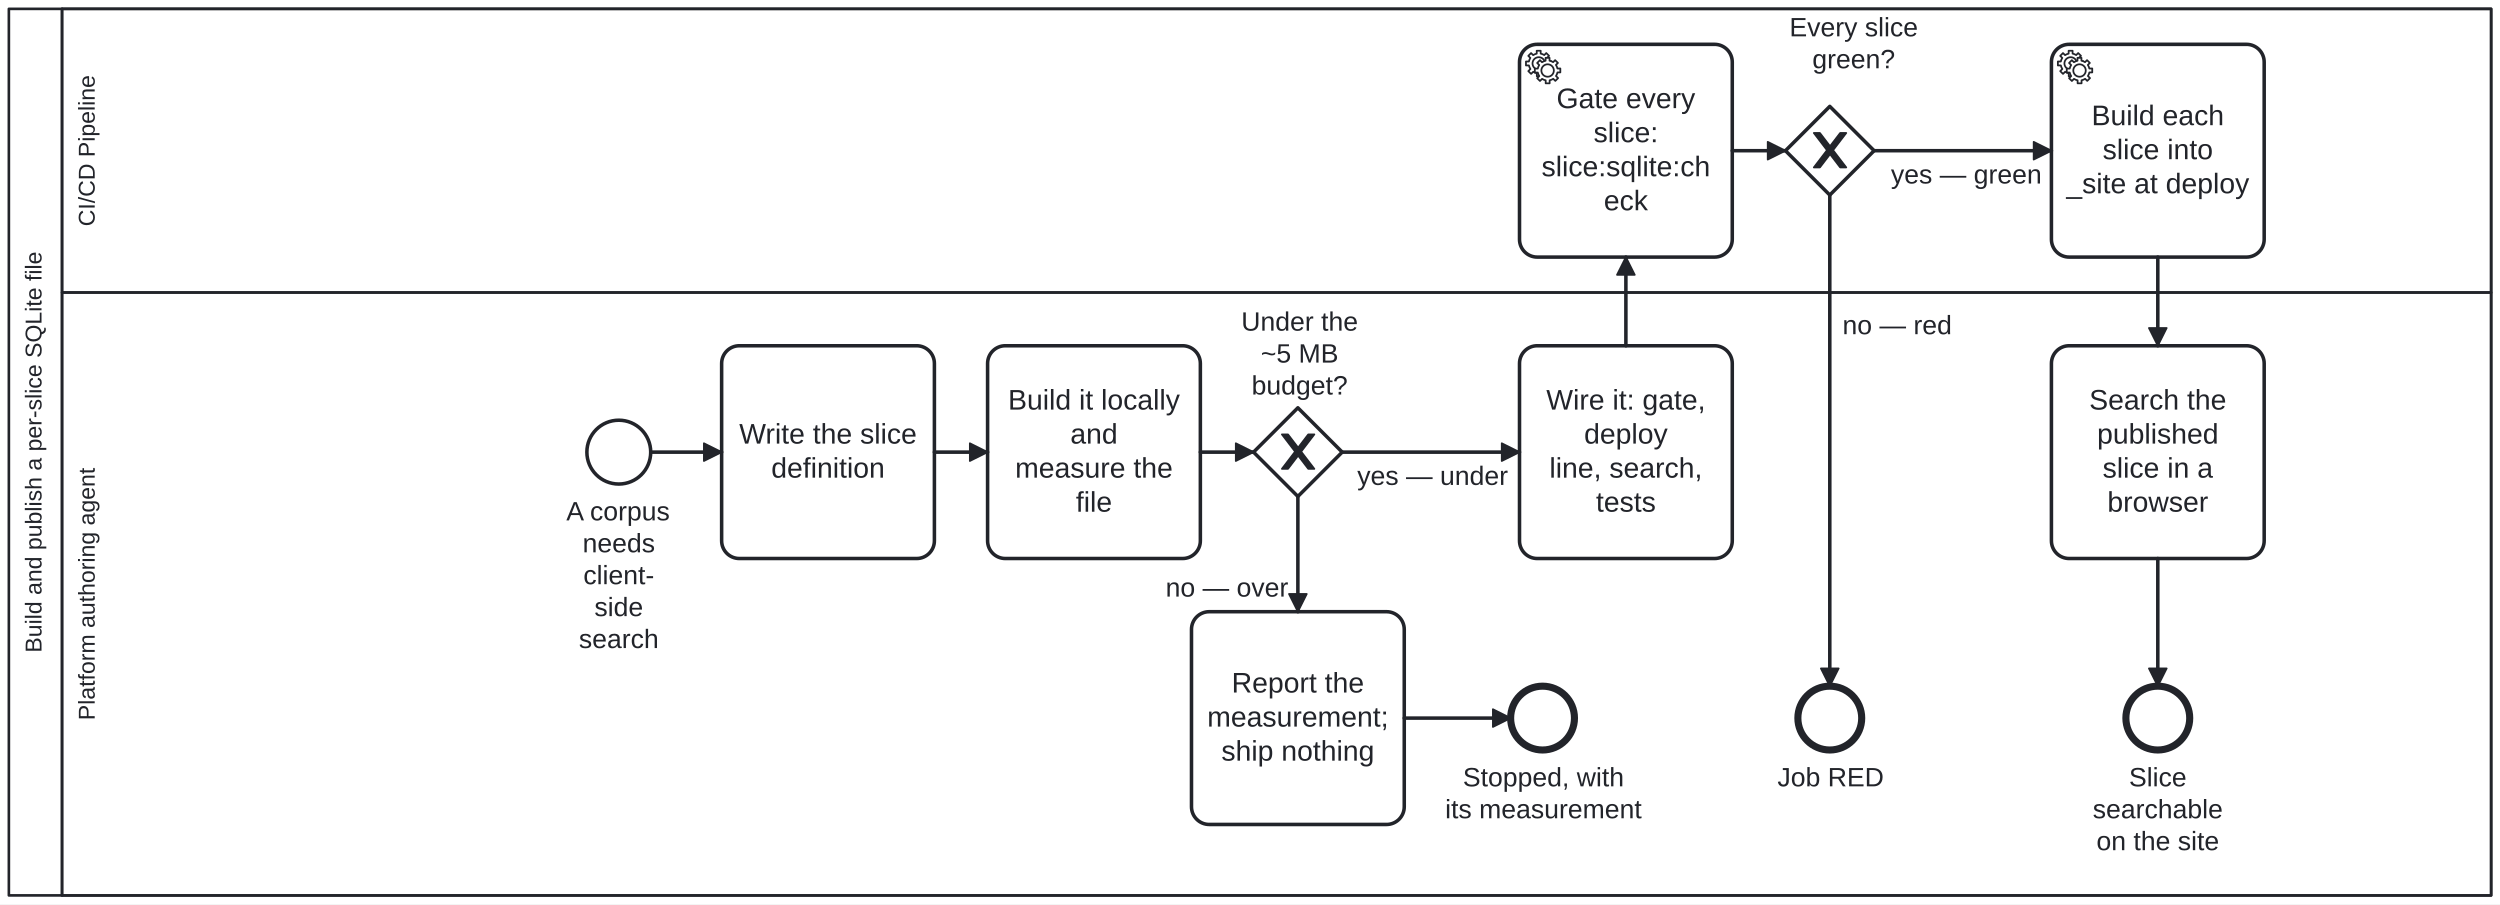
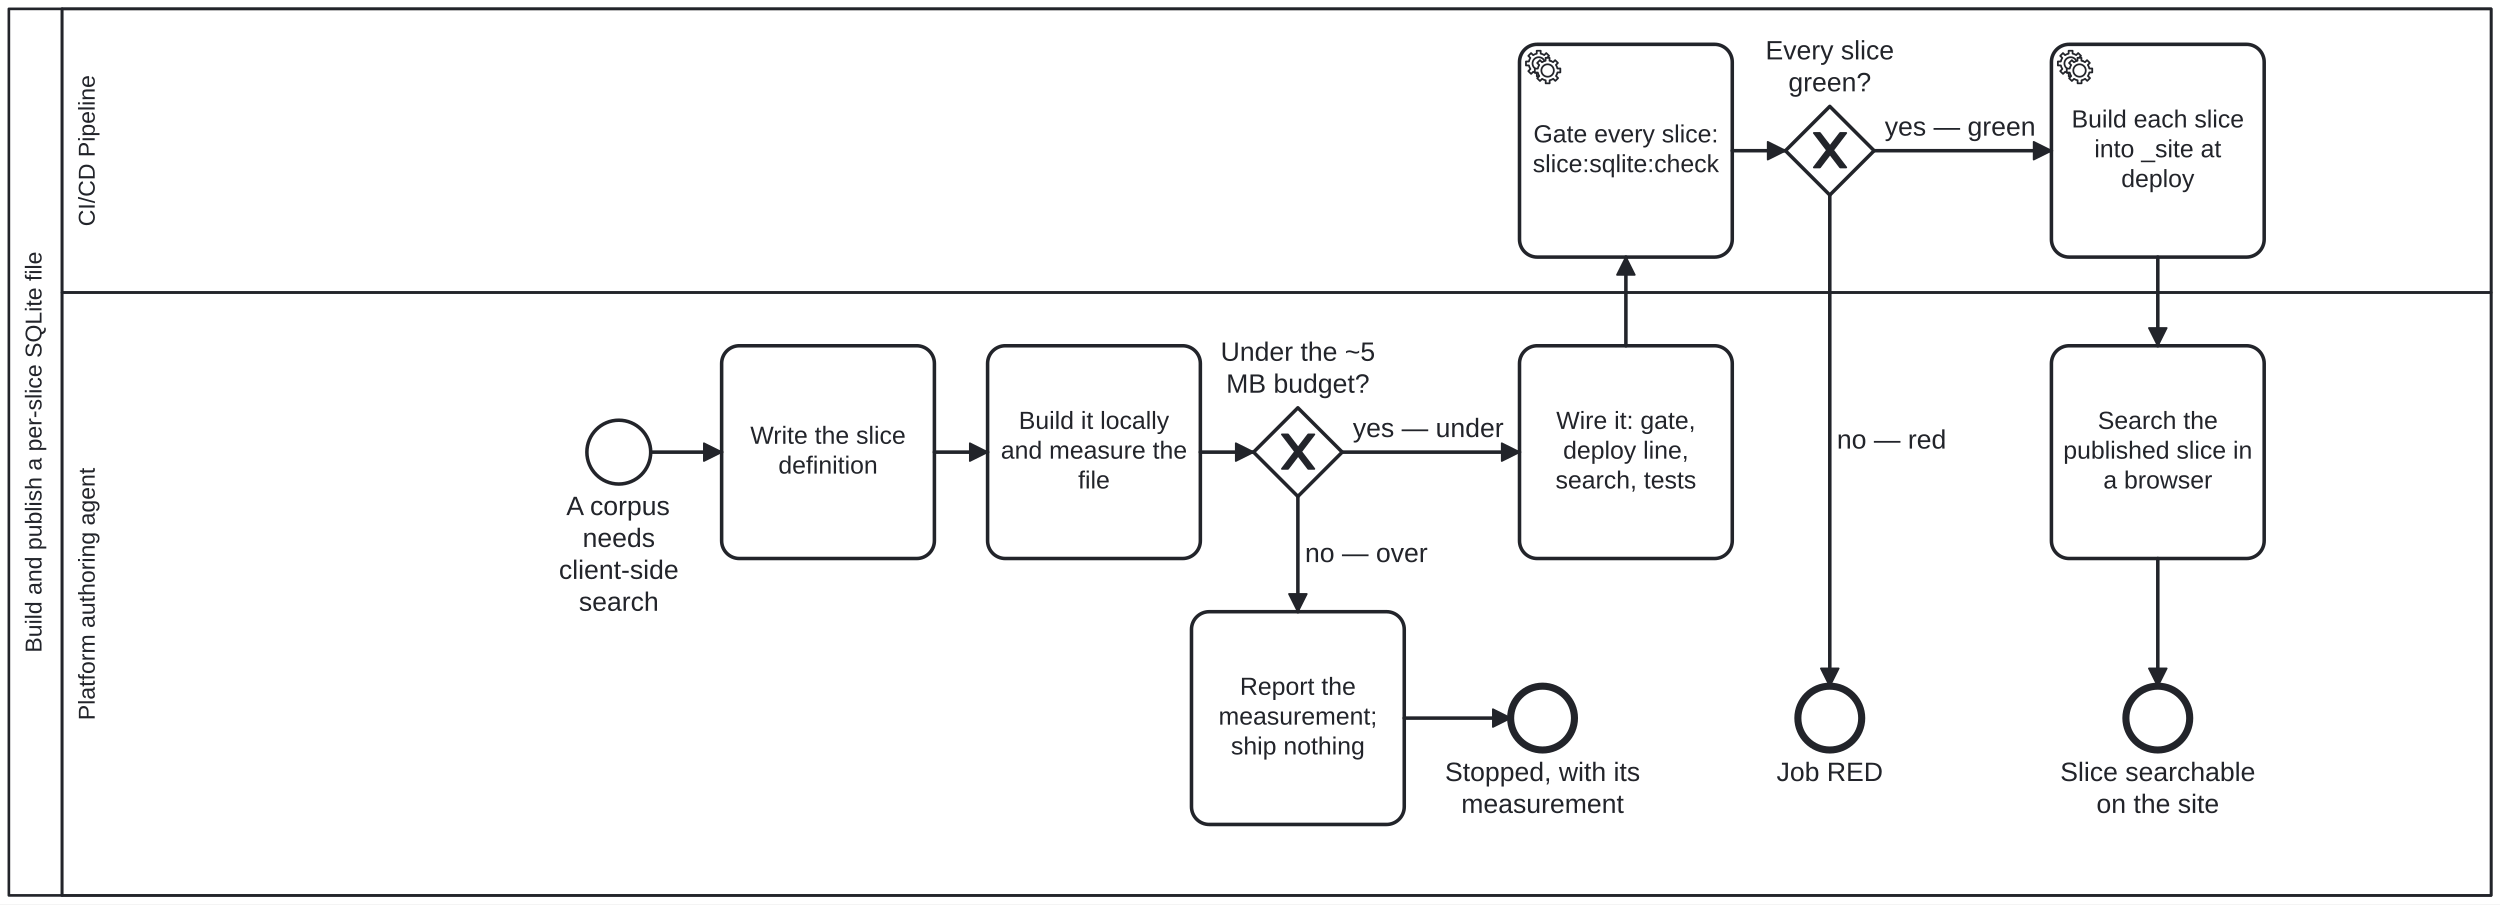
<svg xmlns="http://www.w3.org/2000/svg" width="100%" style="max-width:100%;height:auto" viewBox="155 75 1410 510" version="1.1">
  <rect x="155" y="75" width="1410" height="510" fill="#ffffff" />
  <g class="djs-group">
    <g class="djs-element djs-shape" data-element-id="Participant_Process_SliceSqlitePublish" style="display: block;" transform="matrix(1 0 0 1 160 80)">
      <g class="djs-visual">
        <rect x="0" y="0" width="1400" height="500" rx="0" ry="0" style="stroke-linecap: round; stroke-linejoin: round; stroke: rgb(34, 36, 42); stroke-width: 1.5px; fill: white; fill-opacity: 0.95;" />
        <path style="fill: none; stroke-linecap: round; stroke-linejoin: round; stroke: rgb(34, 36, 42); stroke-width: 1.5px;" d="M30,0L30,500" />
        <text lineHeight="1.05" class="djs-label" transform="matrix(-1.83697e-16 -1 1 -1.83697e-16 0 500)" style="font-family: Arial, sans-serif; font-size: 13px; font-weight: normal; fill: rgb(34, 36, 42);">
          <tspan x="136.91" y="18.413">Build and publish a per-slice SQLite file</tspan>
        </text>
      </g>
      <rect class="djs-hit djs-hit-all" x="0" y="0" width="1400" height="500" style="fill: none; stroke-opacity: 0; stroke: white; stroke-width: 15px;" />
    </g>
    <g class="djs-children">
      <g class="djs-group">
        <g class="djs-element djs-shape" data-element-id="Lane_Ci" style="display: block;" transform="matrix(1 0 0 1 190 80)">
          <g class="djs-visual">
            <rect x="0" y="0" width="1370" height="160" rx="0" ry="0" style="stroke-linecap: round; stroke-linejoin: round; stroke: rgb(34, 36, 42); stroke-width: 1.5px; fill: white; fill-opacity: 0.25;" />
            <text lineHeight="1.05" class="djs-label" transform="matrix(-1.83697e-16 -1 1 -1.83697e-16 0 160)" style="font-family: Arial, sans-serif; font-size: 13px; font-weight: normal; fill: rgb(34, 36, 42);">
              <tspan x="37.372" y="18.413">CI/CD Pipeline</tspan>
            </text>
          </g>
          <rect class="djs-hit djs-hit-all" x="0" y="0" width="1370" height="160" style="fill: none; stroke-opacity: 0; stroke: white; stroke-width: 15px;" />
        </g>
      </g>
      <g class="djs-group">
        <g class="djs-element djs-shape" data-element-id="Lane_Author" style="display: block;" transform="matrix(1 0 0 1 190 240)">
          <g class="djs-visual">
            <rect x="0" y="0" width="1370" height="340" rx="0" ry="0" style="stroke-linecap: round; stroke-linejoin: round; stroke: rgb(34, 36, 42); stroke-width: 1.5px; fill: white; fill-opacity: 0.25;" />
            <text lineHeight="1.05" class="djs-label" transform="matrix(-1.83697e-16 -1 1 -1.83697e-16 0 340)" style="font-family: Arial, sans-serif; font-size: 13px; font-weight: normal; fill: rgb(34, 36, 42);">
              <tspan x="98.817" y="18.413">Platform authoring agent</tspan>
            </text>
          </g>
          <rect class="djs-hit djs-hit-all" x="0" y="0" width="1370" height="340" style="fill: none; stroke-opacity: 0; stroke: white; stroke-width: 15px;" />
        </g>
      </g>
      <g class="djs-group">
        <g class="djs-element djs-shape" data-element-id="Start_Need" style="display: block;" transform="matrix(1 0 0 1 486 312)">
          <g class="djs-visual">
            <circle cx="18" cy="18" r="18" style="stroke-linecap: round; stroke-linejoin: round; stroke: rgb(34, 36, 42); stroke-width: 2px; fill: white; fill-opacity: 0.95;" />
          </g>
          <rect class="djs-hit djs-hit-all" x="0" y="0" width="36" height="36" style="fill: none; stroke-opacity: 0; stroke: white; stroke-width: 15px;" />
        </g>
      </g>
      <g class="djs-group">
-         <g class="djs-element djs-shape" data-element-id="Start_Need_label" style="display: block;" transform="matrix(1 0 0 1 470 355)">
-           <g class="djs-visual">
-             <text lineHeight="1.2" class="djs-label" style="font-family: Arial, sans-serif; font-size: 15px; font-weight: normal; fill: rgb(34, 36, 42);">
-               <tspan x="4.403" y="13.5">A corpus </tspan>
-               <tspan x="13.565" y="31.5">needs</tspan>
-               <tspan x="13.994" y="49.5">client-</tspan>
-               <tspan x="20.241" y="67.5">side </tspan>
-               <tspan x="11.489" y="85.5">search</tspan>
-             </text>
-           </g>
-           <rect class="djs-hit djs-hit-all" x="0" y="0" width="68" height="72" style="fill: none; stroke-opacity: 0; stroke: white; stroke-width: 15px;" />
+         <g class="djs-element djs-shape" data-element-id="Start_Need_label" style="display: block;" transform="matrix(1 0 0 1 450.2344 352)">
+           <g class="djs-visual">
+             <text lineHeight="1.2" class="djs-label" style="font-family: Arial, sans-serif; font-size: 15px; font-weight: normal; fill: rgb(34, 36, 42);">
+               <tspan x="24.168" y="13.5">A corpus</tspan>
+               <tspan x="33.331" y="31.5">needs</tspan>
+               <tspan x="20.001" y="49.5">client-side</tspan>
+               <tspan x="31.255" y="67.5">search</tspan>
+             </text>
+           </g>
+           <rect class="djs-hit djs-hit-all" x="0" y="0" width="107.531" height="72" style="fill: none; stroke-opacity: 0; stroke: white; stroke-width: 15px;" />
        </g>
      </g>
      <g class="djs-group">
        <g class="djs-element djs-shape" data-element-id="A_Define" style="display: block;" transform="matrix(1 0 0 1 562 270)">
          <g class="djs-visual">
            <rect x="0" y="0" width="120" height="120" rx="10" ry="10" style="stroke-linecap: round; stroke-linejoin: round; stroke: rgb(34, 36, 42); stroke-width: 2px; fill: white; fill-opacity: 0.95;" />
-             <text lineHeight="1.2" class="djs-label" style="font-family: Arial, sans-serif; font-size: 16px; font-weight: normal; fill: rgb(34, 36, 42);">
-               <tspan x="9.91" y="55.2">Write the slice</tspan>
-               <tspan x="27.977" y="74.4">definition</tspan>
+             <text lineHeight="1.2" class="djs-label" transform="translate(0 42.7)" style="font-family: Arial, sans-serif; font-size: 14px; font-weight: normal; fill: rgb(34, 36, 42);">
+               <tspan x="16.171" y="12.6">Write the slice</tspan>
+               <tspan x="31.979" y="29.4">definition</tspan>
            </text>
          </g>
          <rect class="djs-hit djs-hit-all" x="0" y="0" width="120" height="120" style="fill: none; stroke-opacity: 0; stroke: white; stroke-width: 15px;" />
        </g>
      </g>
      <g class="djs-group">
        <g class="djs-element djs-shape" data-element-id="A_Measure" style="display: block;" transform="matrix(1 0 0 1 712 270)">
          <g class="djs-visual">
            <rect x="0" y="0" width="120" height="120" rx="10" ry="10" style="stroke-linecap: round; stroke-linejoin: round; stroke: rgb(34, 36, 42); stroke-width: 2px; fill: white; fill-opacity: 0.95;" />
-             <text lineHeight="1.2" class="djs-label" style="font-family: Arial, sans-serif; font-size: 16px; font-weight: normal; fill: rgb(34, 36, 42);">
-               <tspan x="11.535" y="36">Build it locally</tspan>
-               <tspan x="46.652" y="55.2">and</tspan>
-               <tspan x="15.531" y="74.4">measure the </tspan>
-               <tspan x="49.773" y="93.6">file</tspan>
+             <text lineHeight="1.2" class="djs-label" transform="translate(0 34.3)" style="font-family: Arial, sans-serif; font-size: 14px; font-weight: normal; fill: rgb(34, 36, 42);">
+               <tspan x="17.593" y="12.6">Build it locally</tspan>
+               <tspan x="7.466" y="29.4">and measure the</tspan>
+               <tspan x="51.052" y="46.2">file</tspan>
            </text>
          </g>
          <rect class="djs-hit djs-hit-all" x="0" y="0" width="120" height="120" style="fill: none; stroke-opacity: 0; stroke: white; stroke-width: 15px;" />
        </g>
      </g>
      <g class="djs-group">
        <g class="djs-element djs-shape" data-element-id="GW_Budget" style="display: block;" transform="matrix(1 0 0 1 862 305)">
          <g class="djs-visual">
            <polygon points="25,0 50,25 25,50 0,25" style="stroke-linecap: round; stroke-linejoin: round; stroke: rgb(34, 36, 42); stroke-width: 2px; fill: white; fill-opacity: 0.95;" />
            <path d="m 16,15 7.429,9.714 -7.429,9.714 3.429,0 5.714,-7.464 5.714,7.464 3.429,0 -7.429,-9.714 7.429,-9.714 -3.429,0 -5.714,7.464 -5.714,-7.464 -3.429,0 z" style="fill: rgb(34, 36, 42); stroke-linecap: round; stroke-linejoin: round; stroke: rgb(34, 36, 42); stroke-width: 1px;" />
          </g>
          <rect class="djs-hit djs-hit-all" x="0" y="0" width="50" height="50" style="fill: none; stroke-opacity: 0; stroke: white; stroke-width: 15px;" />
        </g>
      </g>
      <g class="djs-group">
-         <g class="djs-element djs-shape" data-element-id="GW_Budget_label" style="display: block;" transform="matrix(1 0 0 1 855 248)">
-           <g class="djs-visual">
-             <text lineHeight="1.2" class="djs-label" style="font-family: Arial, sans-serif; font-size: 15px; font-weight: normal; fill: rgb(34, 36, 42);">
-               <tspan x="0.063" y="13.5">Under the</tspan>
-               <tspan x="11.115" y="31.5">~5 MB </tspan>
-               <tspan x="5.889" y="49.5">budget?</tspan>
-             </text>
-           </g>
-           <rect class="djs-hit djs-hit-all" x="0" y="0" width="66" height="54" style="fill: none; stroke-opacity: 0; stroke: white; stroke-width: 15px;" />
+         <g class="djs-element djs-shape" data-element-id="GW_Budget_label" style="display: block;" transform="matrix(1 0 0 1 823.4219 265)">
+           <g class="djs-visual">
+             <text lineHeight="1.2" class="djs-label" style="font-family: Arial, sans-serif; font-size: 15px; font-weight: normal; fill: rgb(34, 36, 42);">
+               <tspan x="20.006" y="13.5">Under the ~5</tspan>
+               <tspan x="23.134" y="31.5">MB budget?</tspan>
+             </text>
+           </g>
+           <rect class="djs-hit djs-hit-all" x="0" y="0" width="127.156" height="36" style="fill: none; stroke-opacity: 0; stroke: white; stroke-width: 15px;" />
        </g>
      </g>
      <g class="djs-group">
        <g class="djs-element djs-shape" data-element-id="A_Report" style="display: block;" transform="matrix(1 0 0 1 827 420)">
          <g class="djs-visual">
            <rect x="0" y="0" width="120" height="120" rx="10" ry="10" style="stroke-linecap: round; stroke-linejoin: round; stroke: rgb(34, 36, 42); stroke-width: 2px; fill: white; fill-opacity: 0.95;" />
-             <text lineHeight="1.2" class="djs-label" style="font-family: Arial, sans-serif; font-size: 16px; font-weight: normal; fill: rgb(34, 36, 42);">
-               <tspan x="22.645" y="45.6">Report the </tspan>
-               <tspan x="8.867" y="64.8">measurement;</tspan>
-               <tspan x="16.855" y="84">ship nothing</tspan>
+             <text lineHeight="1.2" class="djs-label" transform="translate(0 34.3)" style="font-family: Arial, sans-serif; font-size: 14px; font-weight: normal; fill: rgb(34, 36, 42);">
+               <tspan x="27.314" y="12.6">Report the</tspan>
+               <tspan x="15.259" y="29.4">measurement;</tspan>
+               <tspan x="22.249" y="46.2">ship nothing</tspan>
            </text>
          </g>
          <rect class="djs-hit djs-hit-all" x="0" y="0" width="120" height="120" style="fill: none; stroke-opacity: 0; stroke: white; stroke-width: 15px;" />
        </g>
      </g>
      <g class="djs-group">
        <g class="djs-element djs-shape" data-element-id="End_Stopped" style="display: block;" transform="matrix(1 0 0 1 1007 462)">
          <g class="djs-visual">
            <circle cx="18" cy="18" r="18" style="stroke-linecap: round; stroke-linejoin: round; stroke: rgb(34, 36, 42); stroke-width: 4px; fill: white; fill-opacity: 0.95;" />
          </g>
          <rect class="djs-hit djs-hit-all" x="0" y="0" width="36" height="36" style="fill: none; stroke-opacity: 0; stroke: white; stroke-width: 15px;" />
        </g>
      </g>
      <g class="djs-group">
-         <g class="djs-element djs-shape" data-element-id="End_Stopped_label" style="display: block;" transform="matrix(1 0 0 1 970 505)">
-           <g class="djs-visual">
-             <text lineHeight="1.2" class="djs-label" style="font-family: Arial, sans-serif; font-size: 15px; font-weight: normal; fill: rgb(34, 36, 42);">
-               <tspan x="10.053" y="13.5">Stopped, with</tspan>
-               <tspan x="0.063" y="31.5">its measurement</tspan>
-             </text>
-           </g>
-           <rect class="djs-hit djs-hit-all" x="0" y="0" width="111" height="36" style="fill: none; stroke-opacity: 0; stroke: white; stroke-width: 15px;" />
+         <g class="djs-element djs-shape" data-element-id="End_Stopped_label" style="display: block;" transform="matrix(1 0 0 1 949.9688 502)">
+           <g class="djs-visual">
+             <text lineHeight="1.2" class="djs-label" style="font-family: Arial, sans-serif; font-size: 15px; font-weight: normal; fill: rgb(34, 36, 42);">
+               <tspan x="20.001" y="13.5">Stopped, with its</tspan>
+               <tspan x="29.178" y="31.5">measurement</tspan>
+             </text>
+           </g>
+           <rect class="djs-hit djs-hit-all" x="0" y="0" width="150.062" height="36" style="fill: none; stroke-opacity: 0; stroke: white; stroke-width: 15px;" />
        </g>
      </g>
      <g class="djs-group">
        <g class="djs-element djs-shape" data-element-id="A_Wire" style="display: block;" transform="matrix(1 0 0 1 1012 270)">
          <g class="djs-visual">
            <rect x="0" y="0" width="120" height="120" rx="10" ry="10" style="stroke-linecap: round; stroke-linejoin: round; stroke: rgb(34, 36, 42); stroke-width: 2px; fill: white; fill-opacity: 0.95;" />
-             <text lineHeight="1.2" class="djs-label" style="font-family: Arial, sans-serif; font-size: 16px; font-weight: normal; fill: rgb(34, 36, 42);">
-               <tspan x="15.098" y="36">Wire it: gate, </tspan>
-               <tspan x="36.426" y="55.2">deploy</tspan>
-               <tspan x="16.867" y="74.4">line, search, </tspan>
-               <tspan x="43.105" y="93.6">tests</tspan>
+             <text lineHeight="1.2" class="djs-label" transform="translate(0 34.3)" style="font-family: Arial, sans-serif; font-size: 14px; font-weight: normal; fill: rgb(34, 36, 42);">
+               <tspan x="20.71" y="12.6">Wire it: gate,</tspan>
+               <tspan x="24.586" y="29.4">deploy line,</tspan>
+               <tspan x="20.317" y="46.2">search, tests</tspan>
            </text>
          </g>
          <rect class="djs-hit djs-hit-all" x="0" y="0" width="120" height="120" style="fill: none; stroke-opacity: 0; stroke: white; stroke-width: 15px;" />
        </g>
      </g>
      <g class="djs-group">
        <g class="djs-element djs-shape" data-element-id="A_Check" style="display: block;" transform="matrix(1 0 0 1 1012 100)">
          <g class="djs-visual">
            <rect x="0" y="0" width="120" height="120" rx="10" ry="10" style="stroke-linecap: round; stroke-linejoin: round; stroke: rgb(34, 36, 42); stroke-width: 2px; fill: white; fill-opacity: 0.95;" />
-             <text lineHeight="1.2" class="djs-label" style="font-family: Arial, sans-serif; font-size: 16px; font-weight: normal; fill: rgb(34, 36, 42);">
-               <tspan x="20.871" y="36">Gate every </tspan>
-               <tspan x="41.773" y="55.2">slice:</tspan>
-               <tspan x="12.426" y="74.4">slice:sqlite:ch</tspan>
-               <tspan x="47.551" y="93.6">eck</tspan>
+             <text lineHeight="1.2" class="djs-label" transform="translate(0 42.7)" style="font-family: Arial, sans-serif; font-size: 14px; font-weight: normal; fill: rgb(34, 36, 42);">
+               <tspan x="7.869" y="12.6">Gate every slice:</tspan>
+               <tspan x="7.479" y="29.4">slice:sqlite:check</tspan>
            </text>
            <circle cx="5" cy="5" r="5" transform="translate(6, 6)" style="stroke-linecap: round; stroke-linejoin: round; stroke: none; stroke-width: 2px; fill: white;" />
            <path d="m 12,18 v -1.713 c 0.352,-0.07 0.704,-0.178 1.048,-0.321 0.344,-0.145 0.666,-0.321 0.966,-0.521 l 1.194,1.18 1.567,-1.577 -1.195,-1.18 c 0.403,-0.614 0.683,-1.299 0.825,-2.018 l 1.622,-0.01 v -2.22 l -1.637,0.01 c -0.073,-0.352 -0.178,-0.7 -0.324,-1.044 -0.145,-0.344 -0.321,-0.664 -0.523,-0.962 l 1.131,-1.136 -1.583,-1.563 -1.13,1.136 c -0.614,-0.401 -1.303,-0.681 -2.023,-0.822 l 0.009,-1.619 h -2.241 l 0.004,1.631 c -0.354,0.074 -0.705,0.18 -1.05,0.324 -0.344,0.144 -0.665,0.321 -0.964,0.52 l -1.17,-1.158 -1.567,1.579 1.168,1.157 c -0.403,0.613 -0.683,1.298 -0.825,2.017 l -1.659,0.003 v 2.222 l 1.672,-0.006 c 0.073,0.351 0.18,0.702 0.324,1.045 0.145,0.344 0.321,0.664 0.523,0.961 l -1.199,1.197 1.584,1.56 1.196,-1.193 c 0.614,0.403 1.303,0.682 2.023,0.823 l 7.19e-4,1.699 h 2.227 z m 0.221,-3.996 c -1.789,0.75 -3.858,-0.093 -4.61,-1.874 -0.752,-1.783 0.091,-3.846 1.88,-4.596 1.788,-0.749 3.857,0.093 4.609,1.874 0.752,1.782 -0.091,3.846 -1.88,4.596 z" style="fill: white; stroke-linecap: round; stroke-linejoin: round; stroke: rgb(34, 36, 42); stroke-width: 1px;" />
            <circle cx="5" cy="5" r="5" transform="translate(11, 10)" style="stroke-linecap: round; stroke-linejoin: round; stroke: none; stroke-width: 2px; fill: white;" />
            <path d="m 17,22 v -1.713 c 0.352,-0.07 0.704,-0.178 1.048,-0.321 0.344,-0.145 0.666,-0.321 0.966,-0.521 l 1.194,1.18 1.567,-1.577 -1.195,-1.18 c 0.403,-0.614 0.683,-1.299 0.825,-2.018 l 1.622,-0.01 v -2.22 l -1.637,0.01 c -0.073,-0.352 -0.178,-0.7 -0.324,-1.044 -0.145,-0.344 -0.321,-0.664 -0.523,-0.962 l 1.131,-1.136 -1.583,-1.563 -1.13,1.136 c -0.614,-0.401 -1.303,-0.681 -2.023,-0.822 l 0.009,-1.619 h -2.241 l 0.004,1.631 c -0.354,0.074 -0.705,0.18 -1.05,0.324 -0.344,0.144 -0.665,0.321 -0.964,0.52 l -1.17,-1.158 -1.567,1.579 1.168,1.157 c -0.403,0.613 -0.683,1.298 -0.825,2.017 l -1.659,0.003 v 2.222 l 1.672,-0.006 c 0.073,0.351 0.18,0.702 0.324,1.045 0.145,0.344 0.321,0.664 0.523,0.961 l -1.199,1.197 1.584,1.56 1.196,-1.193 c 0.614,0.403 1.303,0.682 2.023,0.823 l 7.19e-4,1.699 h 2.227 z m 0.221,-3.996 c -1.789,0.75 -3.858,-0.093 -4.61,-1.874 -0.752,-1.783 0.091,-3.846 1.88,-4.596 1.788,-0.749 3.857,0.093 4.609,1.874 0.752,1.782 -0.091,3.846 -1.88,4.596 z" style="fill: white; stroke-linecap: round; stroke-linejoin: round; stroke: rgb(34, 36, 42); stroke-width: 1px;" />
          </g>
          <rect class="djs-hit djs-hit-all" x="0" y="0" width="120" height="120" style="fill: none; stroke-opacity: 0; stroke: white; stroke-width: 15px;" />
        </g>
      </g>
      <g class="djs-group">
        <g class="djs-element djs-shape" data-element-id="GW_Green" style="display: block;" transform="matrix(1 0 0 1 1162 135)">
          <g class="djs-visual">
            <polygon points="25,0 50,25 25,50 0,25" style="stroke-linecap: round; stroke-linejoin: round; stroke: rgb(34, 36, 42); stroke-width: 2px; fill: white; fill-opacity: 0.95;" />
            <path d="m 16,15 7.429,9.714 -7.429,9.714 3.429,0 5.714,-7.464 5.714,7.464 3.429,0 -7.429,-9.714 7.429,-9.714 -3.429,0 -5.714,7.464 -5.714,-7.464 -3.429,0 z" style="fill: rgb(34, 36, 42); stroke-linecap: round; stroke-linejoin: round; stroke: rgb(34, 36, 42); stroke-width: 1px;" />
          </g>
          <rect class="djs-hit djs-hit-all" x="0" y="0" width="50" height="50" style="fill: none; stroke-opacity: 0; stroke: white; stroke-width: 15px;" />
        </g>
      </g>
      <g class="djs-group">
-         <g class="djs-element djs-shape" data-element-id="GW_Green_label" style="display: block;" transform="matrix(1 0 0 1 1164 82)">
-           <g class="djs-visual">
-             <text lineHeight="1.2" class="djs-label" style="font-family: Arial, sans-serif; font-size: 15px; font-weight: normal; fill: rgb(34, 36, 42);">
-               <tspan x="0.241" y="13.5">Every slice</tspan>
-               <tspan x="13.147" y="31.5">green?</tspan>
-             </text>
-           </g>
-           <rect class="djs-hit djs-hit-all" x="0" y="0" width="73" height="36" style="fill: none; stroke-opacity: 0; stroke: white; stroke-width: 15px;" />
+         <g class="djs-element djs-shape" data-element-id="GW_Green_label" style="display: block;" transform="matrix(1 0 0 1 1130.734 95)">
+           <g class="djs-visual">
+             <text lineHeight="1.2" class="djs-label" style="font-family: Arial, sans-serif; font-size: 15px; font-weight: normal; fill: rgb(34, 36, 42);">
+               <tspan x="20.007" y="13.5">Every slice</tspan>
+               <tspan x="32.912" y="31.5">green?</tspan>
+             </text>
+           </g>
+           <rect class="djs-hit djs-hit-all" x="0" y="0" width="112.531" height="36" style="fill: none; stroke-opacity: 0; stroke: white; stroke-width: 15px;" />
        </g>
      </g>
      <g class="djs-group">
        <g class="djs-element djs-shape" data-element-id="End_Red" style="display: block;" transform="matrix(1 0 0 1 1169 462)">
          <g class="djs-visual">
            <circle cx="18" cy="18" r="18" style="stroke-linecap: round; stroke-linejoin: round; stroke: rgb(34, 36, 42); stroke-width: 4px; fill: white; fill-opacity: 0.95;" />
          </g>
          <rect class="djs-hit djs-hit-all" x="0" y="0" width="36" height="36" style="fill: none; stroke-opacity: 0; stroke: white; stroke-width: 15px;" />
        </g>
      </g>
      <g class="djs-group">
-         <g class="djs-element djs-shape" data-element-id="End_Red_label" style="display: block;" transform="matrix(1 0 0 1 1157 505)">
-           <g class="djs-visual">
-             <text lineHeight="1.2" class="djs-label" style="font-family: Arial, sans-serif; font-size: 15px; font-weight: normal; fill: rgb(34, 36, 42);">
-               <tspan x="0.489" y="13.5">Job RED</tspan>
-             </text>
-           </g>
-           <rect class="djs-hit djs-hit-all" x="0" y="0" width="61" height="18" style="fill: none; stroke-opacity: 0; stroke: white; stroke-width: 15px;" />
+         <g class="djs-element djs-shape" data-element-id="End_Red_label" style="display: block;" transform="matrix(1 0 0 1 1136.984 502)">
+           <g class="djs-visual">
+             <text lineHeight="1.2" class="djs-label" style="font-family: Arial, sans-serif; font-size: 15px; font-weight: normal; fill: rgb(34, 36, 42);">
+               <tspan x="20.005" y="13.5">Job RED</tspan>
+             </text>
+           </g>
+           <rect class="djs-hit djs-hit-all" x="0" y="0" width="100.031" height="18" style="fill: none; stroke-opacity: 0; stroke: white; stroke-width: 15px;" />
        </g>
      </g>
      <g class="djs-group">
        <g class="djs-element djs-shape" data-element-id="A_Deploy" style="display: block;" transform="matrix(1 0 0 1 1312 100)">
          <g class="djs-visual">
            <rect x="0" y="0" width="120" height="120" rx="10" ry="10" style="stroke-linecap: round; stroke-linejoin: round; stroke: rgb(34, 36, 42); stroke-width: 2px; fill: white; fill-opacity: 0.95;" />
-             <text lineHeight="1.2" class="djs-label" style="font-family: Arial, sans-serif; font-size: 16px; font-weight: normal; fill: rgb(34, 36, 42);">
-               <tspan x="22.641" y="45.6">Build each </tspan>
-               <tspan x="28.875" y="64.8">slice into</tspan>
-               <tspan x="8.41" y="84">_site at deploy</tspan>
+             <text lineHeight="1.2" class="djs-label" transform="translate(0 34.3)" style="font-family: Arial, sans-serif; font-size: 14px; font-weight: normal; fill: rgb(34, 36, 42);">
+               <tspan x="11.362" y="12.6">Build each slice</tspan>
+               <tspan x="24.2" y="29.4">into _site at</tspan>
+               <tspan x="39.373" y="46.2">deploy</tspan>
            </text>
            <circle cx="5" cy="5" r="5" transform="translate(6, 6)" style="stroke-linecap: round; stroke-linejoin: round; stroke: none; stroke-width: 2px; fill: white;" />
            <path d="m 12,18 v -1.713 c 0.352,-0.07 0.704,-0.178 1.048,-0.321 0.344,-0.145 0.666,-0.321 0.966,-0.521 l 1.194,1.18 1.567,-1.577 -1.195,-1.18 c 0.403,-0.614 0.683,-1.299 0.825,-2.018 l 1.622,-0.01 v -2.22 l -1.637,0.01 c -0.073,-0.352 -0.178,-0.7 -0.324,-1.044 -0.145,-0.344 -0.321,-0.664 -0.523,-0.962 l 1.131,-1.136 -1.583,-1.563 -1.13,1.136 c -0.614,-0.401 -1.303,-0.681 -2.023,-0.822 l 0.009,-1.619 h -2.241 l 0.004,1.631 c -0.354,0.074 -0.705,0.18 -1.05,0.324 -0.344,0.144 -0.665,0.321 -0.964,0.52 l -1.17,-1.158 -1.567,1.579 1.168,1.157 c -0.403,0.613 -0.683,1.298 -0.825,2.017 l -1.659,0.003 v 2.222 l 1.672,-0.006 c 0.073,0.351 0.18,0.702 0.324,1.045 0.145,0.344 0.321,0.664 0.523,0.961 l -1.199,1.197 1.584,1.56 1.196,-1.193 c 0.614,0.403 1.303,0.682 2.023,0.823 l 7.19e-4,1.699 h 2.227 z m 0.221,-3.996 c -1.789,0.75 -3.858,-0.093 -4.61,-1.874 -0.752,-1.783 0.091,-3.846 1.88,-4.596 1.788,-0.749 3.857,0.093 4.609,1.874 0.752,1.782 -0.091,3.846 -1.88,4.596 z" style="fill: white; stroke-linecap: round; stroke-linejoin: round; stroke: rgb(34, 36, 42); stroke-width: 1px;" />
            <circle cx="5" cy="5" r="5" transform="translate(11, 10)" style="stroke-linecap: round; stroke-linejoin: round; stroke: none; stroke-width: 2px; fill: white;" />
            <path d="m 17,22 v -1.713 c 0.352,-0.07 0.704,-0.178 1.048,-0.321 0.344,-0.145 0.666,-0.321 0.966,-0.521 l 1.194,1.18 1.567,-1.577 -1.195,-1.18 c 0.403,-0.614 0.683,-1.299 0.825,-2.018 l 1.622,-0.01 v -2.22 l -1.637,0.01 c -0.073,-0.352 -0.178,-0.7 -0.324,-1.044 -0.145,-0.344 -0.321,-0.664 -0.523,-0.962 l 1.131,-1.136 -1.583,-1.563 -1.13,1.136 c -0.614,-0.401 -1.303,-0.681 -2.023,-0.822 l 0.009,-1.619 h -2.241 l 0.004,1.631 c -0.354,0.074 -0.705,0.18 -1.05,0.324 -0.344,0.144 -0.665,0.321 -0.964,0.52 l -1.17,-1.158 -1.567,1.579 1.168,1.157 c -0.403,0.613 -0.683,1.298 -0.825,2.017 l -1.659,0.003 v 2.222 l 1.672,-0.006 c 0.073,0.351 0.18,0.702 0.324,1.045 0.145,0.344 0.321,0.664 0.523,0.961 l -1.199,1.197 1.584,1.56 1.196,-1.193 c 0.614,0.403 1.303,0.682 2.023,0.823 l 7.19e-4,1.699 h 2.227 z m 0.221,-3.996 c -1.789,0.75 -3.858,-0.093 -4.61,-1.874 -0.752,-1.783 0.091,-3.846 1.88,-4.596 1.788,-0.749 3.857,0.093 4.609,1.874 0.752,1.782 -0.091,3.846 -1.88,4.596 z" style="fill: white; stroke-linecap: round; stroke-linejoin: round; stroke: rgb(34, 36, 42); stroke-width: 1px;" />
          </g>
          <rect class="djs-hit djs-hit-all" x="0" y="0" width="120" height="120" style="fill: none; stroke-opacity: 0; stroke: white; stroke-width: 15px;" />
        </g>
      </g>
      <g class="djs-group">
        <g class="djs-element djs-shape" data-element-id="A_Verify" style="display: block;" transform="matrix(1 0 0 1 1312 270)">
          <g class="djs-visual">
            <rect x="0" y="0" width="120" height="120" rx="10" ry="10" style="stroke-linecap: round; stroke-linejoin: round; stroke: rgb(34, 36, 42); stroke-width: 2px; fill: white; fill-opacity: 0.95;" />
-             <text lineHeight="1.2" class="djs-label" style="font-family: Arial, sans-serif; font-size: 16px; font-weight: normal; fill: rgb(34, 36, 42);">
-               <tspan x="21.309" y="36">Search the </tspan>
-               <tspan x="25.75" y="55.2">published</tspan>
-               <tspan x="28.875" y="74.4">slice in a </tspan>
-               <tspan x="31.547" y="93.6">browser</tspan>
+             <text lineHeight="1.2" class="djs-label" transform="translate(0 34.3)" style="font-family: Arial, sans-serif; font-size: 14px; font-weight: normal; fill: rgb(34, 36, 42);">
+               <tspan x="26.145" y="12.6">Search the</tspan>
+               <tspan x="6.69" y="29.4">published slice in</tspan>
+               <tspan x="29.266" y="46.2">a browser</tspan>
            </text>
          </g>
          <rect class="djs-hit djs-hit-all" x="0" y="0" width="120" height="120" style="fill: none; stroke-opacity: 0; stroke: white; stroke-width: 15px;" />
        </g>
      </g>
      <g class="djs-group">
        <g class="djs-element djs-shape" data-element-id="End_Shipped" style="display: block;" transform="matrix(1 0 0 1 1354 462)">
          <g class="djs-visual">
            <circle cx="18" cy="18" r="18" style="stroke-linecap: round; stroke-linejoin: round; stroke: rgb(34, 36, 42); stroke-width: 4px; fill: white; fill-opacity: 0.95;" />
          </g>
          <rect class="djs-hit djs-hit-all" x="0" y="0" width="36" height="36" style="fill: none; stroke-opacity: 0; stroke: white; stroke-width: 15px;" />
        </g>
      </g>
      <g class="djs-group">
-         <g class="djs-element djs-shape" data-element-id="End_Shipped_label" style="display: block;" transform="matrix(1 0 0 1 1335 505)">
-           <g class="djs-visual">
-             <text lineHeight="1.2" class="djs-label" style="font-family: Arial, sans-serif; font-size: 15px; font-weight: normal; fill: rgb(34, 36, 42);">
-               <tspan x="20.744" y="13.5">Slice </tspan>
-               <tspan x="0.309" y="31.5">searchable</tspan>
-               <tspan x="2.393" y="49.5">on the site</tspan>
-             </text>
-           </g>
-           <rect class="djs-hit djs-hit-all" x="0" y="0" width="74" height="54" style="fill: none; stroke-opacity: 0; stroke: white; stroke-width: 15px;" />
+         <g class="djs-element djs-shape" data-element-id="End_Shipped_label" style="display: block;" transform="matrix(1 0 0 1 1296.969 502)">
+           <g class="djs-visual">
+             <text lineHeight="1.2" class="djs-label" style="font-family: Arial, sans-serif; font-size: 15px; font-weight: normal; fill: rgb(34, 36, 42);">
+               <tspan x="20.001" y="13.5">Slice searchable</tspan>
+               <tspan x="40.424" y="31.5">on the site</tspan>
+             </text>
+           </g>
+           <rect class="djs-hit djs-hit-all" x="0" y="0" width="150.062" height="36" style="fill: none; stroke-opacity: 0; stroke: white; stroke-width: 15px;" />
        </g>
      </g>
      <g class="djs-group">
        <g class="djs-element djs-connection" data-element-id="Flow_0" style="display: block;">
          <g class="djs-visual">
            <defs>
              <marker id="bpmn-marker-1" viewBox="0 0 20 20" refX="11" refY="10" markerWidth="10" markerHeight="10" orient="auto">
                <path d="M 1 5 L 11 10 L 1 15 Z" style="stroke-linecap: round; stroke-linejoin: round; stroke: rgb(34, 36, 42); stroke-width: 1px; fill: rgb(34, 36, 42);" />
              </marker>
            </defs>
            <path data-corner-radius="5" style="fill: none; stroke-linecap: round; stroke-linejoin: round; stroke: rgb(34, 36, 42); stroke-width: 2px; marker-end: url('#bpmn-marker-1');" d="M522,330L562,330" />
          </g>
          <path d="M522,330L562,330" class="djs-hit djs-hit-stroke" style="fill: none; stroke-opacity: 0; stroke: white; stroke-width: 15px;" />
        </g>
      </g>
      <g class="djs-group">
        <g class="djs-element djs-connection" data-element-id="Flow_1" style="display: block;">
          <g class="djs-visual">
            <defs>
              <marker id="bpmn-marker-2" viewBox="0 0 20 20" refX="11" refY="10" markerWidth="10" markerHeight="10" orient="auto">
                <path d="M 1 5 L 11 10 L 1 15 Z" style="stroke-linecap: round; stroke-linejoin: round; stroke: rgb(34, 36, 42); stroke-width: 1px; fill: rgb(34, 36, 42);" />
              </marker>
            </defs>
            <path data-corner-radius="5" style="fill: none; stroke-linecap: round; stroke-linejoin: round; stroke: rgb(34, 36, 42); stroke-width: 2px; marker-end: url('#bpmn-marker-2');" d="M682,330L712,330" />
          </g>
          <path d="M682,330L712,330" class="djs-hit djs-hit-stroke" style="fill: none; stroke-opacity: 0; stroke: white; stroke-width: 15px;" />
        </g>
      </g>
      <g class="djs-group">
        <g class="djs-element djs-connection" data-element-id="Flow_2" style="display: block;">
          <g class="djs-visual">
            <defs>
              <marker id="bpmn-marker-3" viewBox="0 0 20 20" refX="11" refY="10" markerWidth="10" markerHeight="10" orient="auto">
                <path d="M 1 5 L 11 10 L 1 15 Z" style="stroke-linecap: round; stroke-linejoin: round; stroke: rgb(34, 36, 42); stroke-width: 1px; fill: rgb(34, 36, 42);" />
              </marker>
            </defs>
            <path data-corner-radius="5" style="fill: none; stroke-linecap: round; stroke-linejoin: round; stroke: rgb(34, 36, 42); stroke-width: 2px; marker-end: url('#bpmn-marker-3');" d="M832,330L862,330" />
          </g>
          <path d="M832,330L862,330" class="djs-hit djs-hit-stroke" style="fill: none; stroke-opacity: 0; stroke: white; stroke-width: 15px;" />
        </g>
      </g>
      <g class="djs-group">
        <g class="djs-element djs-connection" data-element-id="Flow_3" style="display: block;">
          <g class="djs-visual">
            <defs>
              <marker id="bpmn-marker-4" viewBox="0 0 20 20" refX="11" refY="10" markerWidth="10" markerHeight="10" orient="auto">
                <path d="M 1 5 L 11 10 L 1 15 Z" style="stroke-linecap: round; stroke-linejoin: round; stroke: rgb(34, 36, 42); stroke-width: 1px; fill: rgb(34, 36, 42);" />
              </marker>
            </defs>
            <path data-corner-radius="5" style="fill: none; stroke-linecap: round; stroke-linejoin: round; stroke: rgb(34, 36, 42); stroke-width: 2px; marker-end: url('#bpmn-marker-4');" d="M912,330L1012,330" />
          </g>
          <path d="M912,330L1012,330" class="djs-hit djs-hit-stroke" style="fill: none; stroke-opacity: 0; stroke: white; stroke-width: 15px;" />
        </g>
      </g>
      <g class="djs-group">
-         <g class="djs-element djs-shape" data-element-id="Flow_3_label" style="display: block;" transform="matrix(1 0 0 1 920 335)">
-           <g class="djs-visual">
-             <text lineHeight="1.2" class="djs-label" style="font-family: Arial, sans-serif; font-size: 15px; font-weight: normal; fill: rgb(34, 36, 42);">
-               <tspan x="0.479" y="13.5">yes — under</tspan>
-             </text>
-           </g>
-           <rect class="djs-hit djs-hit-all" x="0" y="0" width="86" height="18" style="fill: none; stroke-opacity: 0; stroke: white; stroke-width: 15px;" />
+         <g class="djs-element djs-shape" data-element-id="Flow_3_label" style="display: block;" transform="matrix(1 0 0 1 898 308)">
+           <g class="djs-visual">
+             <text lineHeight="1.2" class="djs-label" style="font-family: Arial, sans-serif; font-size: 15px; font-weight: normal; fill: rgb(34, 36, 42);">
+               <tspan x="20.003" y="13.5">yes — under</tspan>
+             </text>
+           </g>
+           <rect class="djs-hit djs-hit-all" x="0" y="0" width="125.047" height="18" style="fill: none; stroke-opacity: 0; stroke: white; stroke-width: 15px;" />
        </g>
      </g>
      <g class="djs-group">
        <g class="djs-element djs-connection" data-element-id="Flow_4" style="display: block;">
          <g class="djs-visual">
            <defs>
              <marker id="bpmn-marker-5" viewBox="0 0 20 20" refX="11" refY="10" markerWidth="10" markerHeight="10" orient="auto">
                <path d="M 1 5 L 11 10 L 1 15 Z" style="stroke-linecap: round; stroke-linejoin: round; stroke: rgb(34, 36, 42); stroke-width: 1px; fill: rgb(34, 36, 42);" />
              </marker>
            </defs>
            <path data-corner-radius="5" style="fill: none; stroke-linecap: round; stroke-linejoin: round; stroke: rgb(34, 36, 42); stroke-width: 2px; marker-end: url('#bpmn-marker-5');" d="M887,355L887,420" />
          </g>
          <path d="M887,355L887,420" class="djs-hit djs-hit-stroke" style="fill: none; stroke-opacity: 0; stroke: white; stroke-width: 15px;" />
        </g>
      </g>
      <g class="djs-group">
-         <g class="djs-element djs-shape" data-element-id="Flow_4_label" style="display: block;" transform="matrix(1 0 0 1 812 398)">
-           <g class="djs-visual">
-             <text lineHeight="1.2" class="djs-label" style="font-family: Arial, sans-serif; font-size: 15px; font-weight: normal; fill: rgb(34, 36, 42);">
-               <tspan x="0.4" y="13.5">no — over</tspan>
-             </text>
-           </g>
-           <rect class="djs-hit djs-hit-all" x="0" y="0" width="70" height="18" style="fill: none; stroke-opacity: 0; stroke: white; stroke-width: 15px;" />
+         <g class="djs-element djs-shape" data-element-id="Flow_4_label" style="display: block;" transform="matrix(1 0 0 1 871 378.5)">
+           <g class="djs-visual">
+             <text lineHeight="1.2" class="djs-label" style="font-family: Arial, sans-serif; font-size: 15px; font-weight: normal; fill: rgb(34, 36, 42);">
+               <tspan x="20.002" y="13.5">no — over</tspan>
+             </text>
+           </g>
+           <rect class="djs-hit djs-hit-all" x="0" y="0" width="109.203" height="18" style="fill: none; stroke-opacity: 0; stroke: white; stroke-width: 15px;" />
        </g>
      </g>
      <g class="djs-group">
        <g class="djs-element djs-connection" data-element-id="Flow_5" style="display: block;">
          <g class="djs-visual">
            <defs>
              <marker id="bpmn-marker-6" viewBox="0 0 20 20" refX="11" refY="10" markerWidth="10" markerHeight="10" orient="auto">
                <path d="M 1 5 L 11 10 L 1 15 Z" style="stroke-linecap: round; stroke-linejoin: round; stroke: rgb(34, 36, 42); stroke-width: 1px; fill: rgb(34, 36, 42);" />
              </marker>
            </defs>
            <path data-corner-radius="5" style="fill: none; stroke-linecap: round; stroke-linejoin: round; stroke: rgb(34, 36, 42); stroke-width: 2px; marker-end: url('#bpmn-marker-6');" d="M947,480L1007,480" />
          </g>
          <path d="M947,480L1007,480" class="djs-hit djs-hit-stroke" style="fill: none; stroke-opacity: 0; stroke: white; stroke-width: 15px;" />
        </g>
      </g>
      <g class="djs-group">
        <g class="djs-element djs-connection" data-element-id="Flow_6" style="display: block;">
          <g class="djs-visual">
            <defs>
              <marker id="bpmn-marker-7" viewBox="0 0 20 20" refX="11" refY="10" markerWidth="10" markerHeight="10" orient="auto">
                <path d="M 1 5 L 11 10 L 1 15 Z" style="stroke-linecap: round; stroke-linejoin: round; stroke: rgb(34, 36, 42); stroke-width: 1px; fill: rgb(34, 36, 42);" />
              </marker>
            </defs>
            <path data-corner-radius="5" style="fill: none; stroke-linecap: round; stroke-linejoin: round; stroke: rgb(34, 36, 42); stroke-width: 2px; marker-end: url('#bpmn-marker-7');" d="M1072,270L1072,220" />
          </g>
          <path d="M1072,270L1072,220" class="djs-hit djs-hit-stroke" style="fill: none; stroke-opacity: 0; stroke: white; stroke-width: 15px;" />
        </g>
      </g>
      <g class="djs-group">
        <g class="djs-element djs-connection" data-element-id="Flow_7" style="display: block;">
          <g class="djs-visual">
            <defs>
              <marker id="bpmn-marker-8" viewBox="0 0 20 20" refX="11" refY="10" markerWidth="10" markerHeight="10" orient="auto">
                <path d="M 1 5 L 11 10 L 1 15 Z" style="stroke-linecap: round; stroke-linejoin: round; stroke: rgb(34, 36, 42); stroke-width: 1px; fill: rgb(34, 36, 42);" />
              </marker>
            </defs>
            <path data-corner-radius="5" style="fill: none; stroke-linecap: round; stroke-linejoin: round; stroke: rgb(34, 36, 42); stroke-width: 2px; marker-end: url('#bpmn-marker-8');" d="M1132,160L1162,160" />
          </g>
          <path d="M1132,160L1162,160" class="djs-hit djs-hit-stroke" style="fill: none; stroke-opacity: 0; stroke: white; stroke-width: 15px;" />
        </g>
      </g>
      <g class="djs-group">
        <g class="djs-element djs-connection" data-element-id="Flow_8" style="display: block;">
          <g class="djs-visual">
            <defs>
              <marker id="bpmn-marker-9" viewBox="0 0 20 20" refX="11" refY="10" markerWidth="10" markerHeight="10" orient="auto">
                <path d="M 1 5 L 11 10 L 1 15 Z" style="stroke-linecap: round; stroke-linejoin: round; stroke: rgb(34, 36, 42); stroke-width: 1px; fill: rgb(34, 36, 42);" />
              </marker>
            </defs>
            <path data-corner-radius="5" style="fill: none; stroke-linecap: round; stroke-linejoin: round; stroke: rgb(34, 36, 42); stroke-width: 2px; marker-end: url('#bpmn-marker-9');" d="M1212,160L1312,160" />
          </g>
          <path d="M1212,160L1312,160" class="djs-hit djs-hit-stroke" style="fill: none; stroke-opacity: 0; stroke: white; stroke-width: 15px;" />
        </g>
      </g>
      <g class="djs-group">
-         <g class="djs-element djs-shape" data-element-id="Flow_8_label" style="display: block;" transform="matrix(1 0 0 1 1221 165)">
-           <g class="djs-visual">
-             <text lineHeight="1.2" class="djs-label" style="font-family: Arial, sans-serif; font-size: 15px; font-weight: normal; fill: rgb(34, 36, 42);">
-               <tspan x="0.479" y="13.5">yes — green</tspan>
-             </text>
-           </g>
-           <rect class="djs-hit djs-hit-all" x="0" y="0" width="86" height="18" style="fill: none; stroke-opacity: 0; stroke: white; stroke-width: 15px;" />
+         <g class="djs-element djs-shape" data-element-id="Flow_8_label" style="display: block;" transform="matrix(1 0 0 1 1198 138)">
+           <g class="djs-visual">
+             <text lineHeight="1.2" class="djs-label" style="font-family: Arial, sans-serif; font-size: 15px; font-weight: normal; fill: rgb(34, 36, 42);">
+               <tspan x="20.003" y="13.5">yes — green</tspan>
+             </text>
+           </g>
+           <rect class="djs-hit djs-hit-all" x="0" y="0" width="125.047" height="18" style="fill: none; stroke-opacity: 0; stroke: white; stroke-width: 15px;" />
        </g>
      </g>
      <g class="djs-group">
        <g class="djs-element djs-connection" data-element-id="Flow_9" style="display: block;">
          <g class="djs-visual">
            <defs>
              <marker id="bpmn-marker-10" viewBox="0 0 20 20" refX="11" refY="10" markerWidth="10" markerHeight="10" orient="auto">
                <path d="M 1 5 L 11 10 L 1 15 Z" style="stroke-linecap: round; stroke-linejoin: round; stroke: rgb(34, 36, 42); stroke-width: 1px; fill: rgb(34, 36, 42);" />
              </marker>
            </defs>
            <path data-corner-radius="5" style="fill: none; stroke-linecap: round; stroke-linejoin: round; stroke: rgb(34, 36, 42); stroke-width: 2px; marker-end: url('#bpmn-marker-10');" d="M1187,185L1187,462" />
          </g>
          <path d="M1187,185L1187,462" class="djs-hit djs-hit-stroke" style="fill: none; stroke-opacity: 0; stroke: white; stroke-width: 15px;" />
        </g>
      </g>
      <g class="djs-group">
-         <g class="djs-element djs-shape" data-element-id="Flow_9_label" style="display: block;" transform="matrix(1 0 0 1 1194 250)">
-           <g class="djs-visual">
-             <text lineHeight="1.2" class="djs-label" style="font-family: Arial, sans-serif; font-size: 15px; font-weight: normal; fill: rgb(34, 36, 42);">
-               <tspan x="0.15" y="13.5">no — red</tspan>
-             </text>
-           </g>
-           <rect class="djs-hit djs-hit-all" x="0" y="0" width="62" height="18" style="fill: none; stroke-opacity: 0; stroke: white; stroke-width: 15px;" />
+         <g class="djs-element djs-shape" data-element-id="Flow_9_label" style="display: block;" transform="matrix(1 0 0 1 1171 314.5)">
+           <g class="djs-visual">
+             <text lineHeight="1.2" class="djs-label" style="font-family: Arial, sans-serif; font-size: 15px; font-weight: normal; fill: rgb(34, 36, 42);">
+               <tspan x="20.002" y="13.5">no — red</tspan>
+             </text>
+           </g>
+           <rect class="djs-hit djs-hit-all" x="0" y="0" width="101.703" height="18" style="fill: none; stroke-opacity: 0; stroke: white; stroke-width: 15px;" />
        </g>
      </g>
      <g class="djs-group">
        <g class="djs-element djs-connection" data-element-id="Flow_10" style="display: block;">
          <g class="djs-visual">
            <defs>
              <marker id="bpmn-marker-11" viewBox="0 0 20 20" refX="11" refY="10" markerWidth="10" markerHeight="10" orient="auto">
                <path d="M 1 5 L 11 10 L 1 15 Z" style="stroke-linecap: round; stroke-linejoin: round; stroke: rgb(34, 36, 42); stroke-width: 1px; fill: rgb(34, 36, 42);" />
              </marker>
            </defs>
            <path data-corner-radius="5" style="fill: none; stroke-linecap: round; stroke-linejoin: round; stroke: rgb(34, 36, 42); stroke-width: 2px; marker-end: url('#bpmn-marker-11');" d="M1372,220L1372,270" />
          </g>
          <path d="M1372,220L1372,270" class="djs-hit djs-hit-stroke" style="fill: none; stroke-opacity: 0; stroke: white; stroke-width: 15px;" />
        </g>
      </g>
      <g class="djs-group">
        <g class="djs-element djs-connection" data-element-id="Flow_11" style="display: block;">
          <g class="djs-visual">
            <defs>
              <marker id="bpmn-marker-12" viewBox="0 0 20 20" refX="11" refY="10" markerWidth="10" markerHeight="10" orient="auto">
                <path d="M 1 5 L 11 10 L 1 15 Z" style="stroke-linecap: round; stroke-linejoin: round; stroke: rgb(34, 36, 42); stroke-width: 1px; fill: rgb(34, 36, 42);" />
              </marker>
            </defs>
            <path data-corner-radius="5" style="fill: none; stroke-linecap: round; stroke-linejoin: round; stroke: rgb(34, 36, 42); stroke-width: 2px; marker-end: url('#bpmn-marker-12');" d="M1372,390L1372,462" />
          </g>
          <path d="M1372,390L1372,462" class="djs-hit djs-hit-stroke" style="fill: none; stroke-opacity: 0; stroke: white; stroke-width: 15px;" />
        </g>
      </g>
    </g>
  </g>
</svg>
